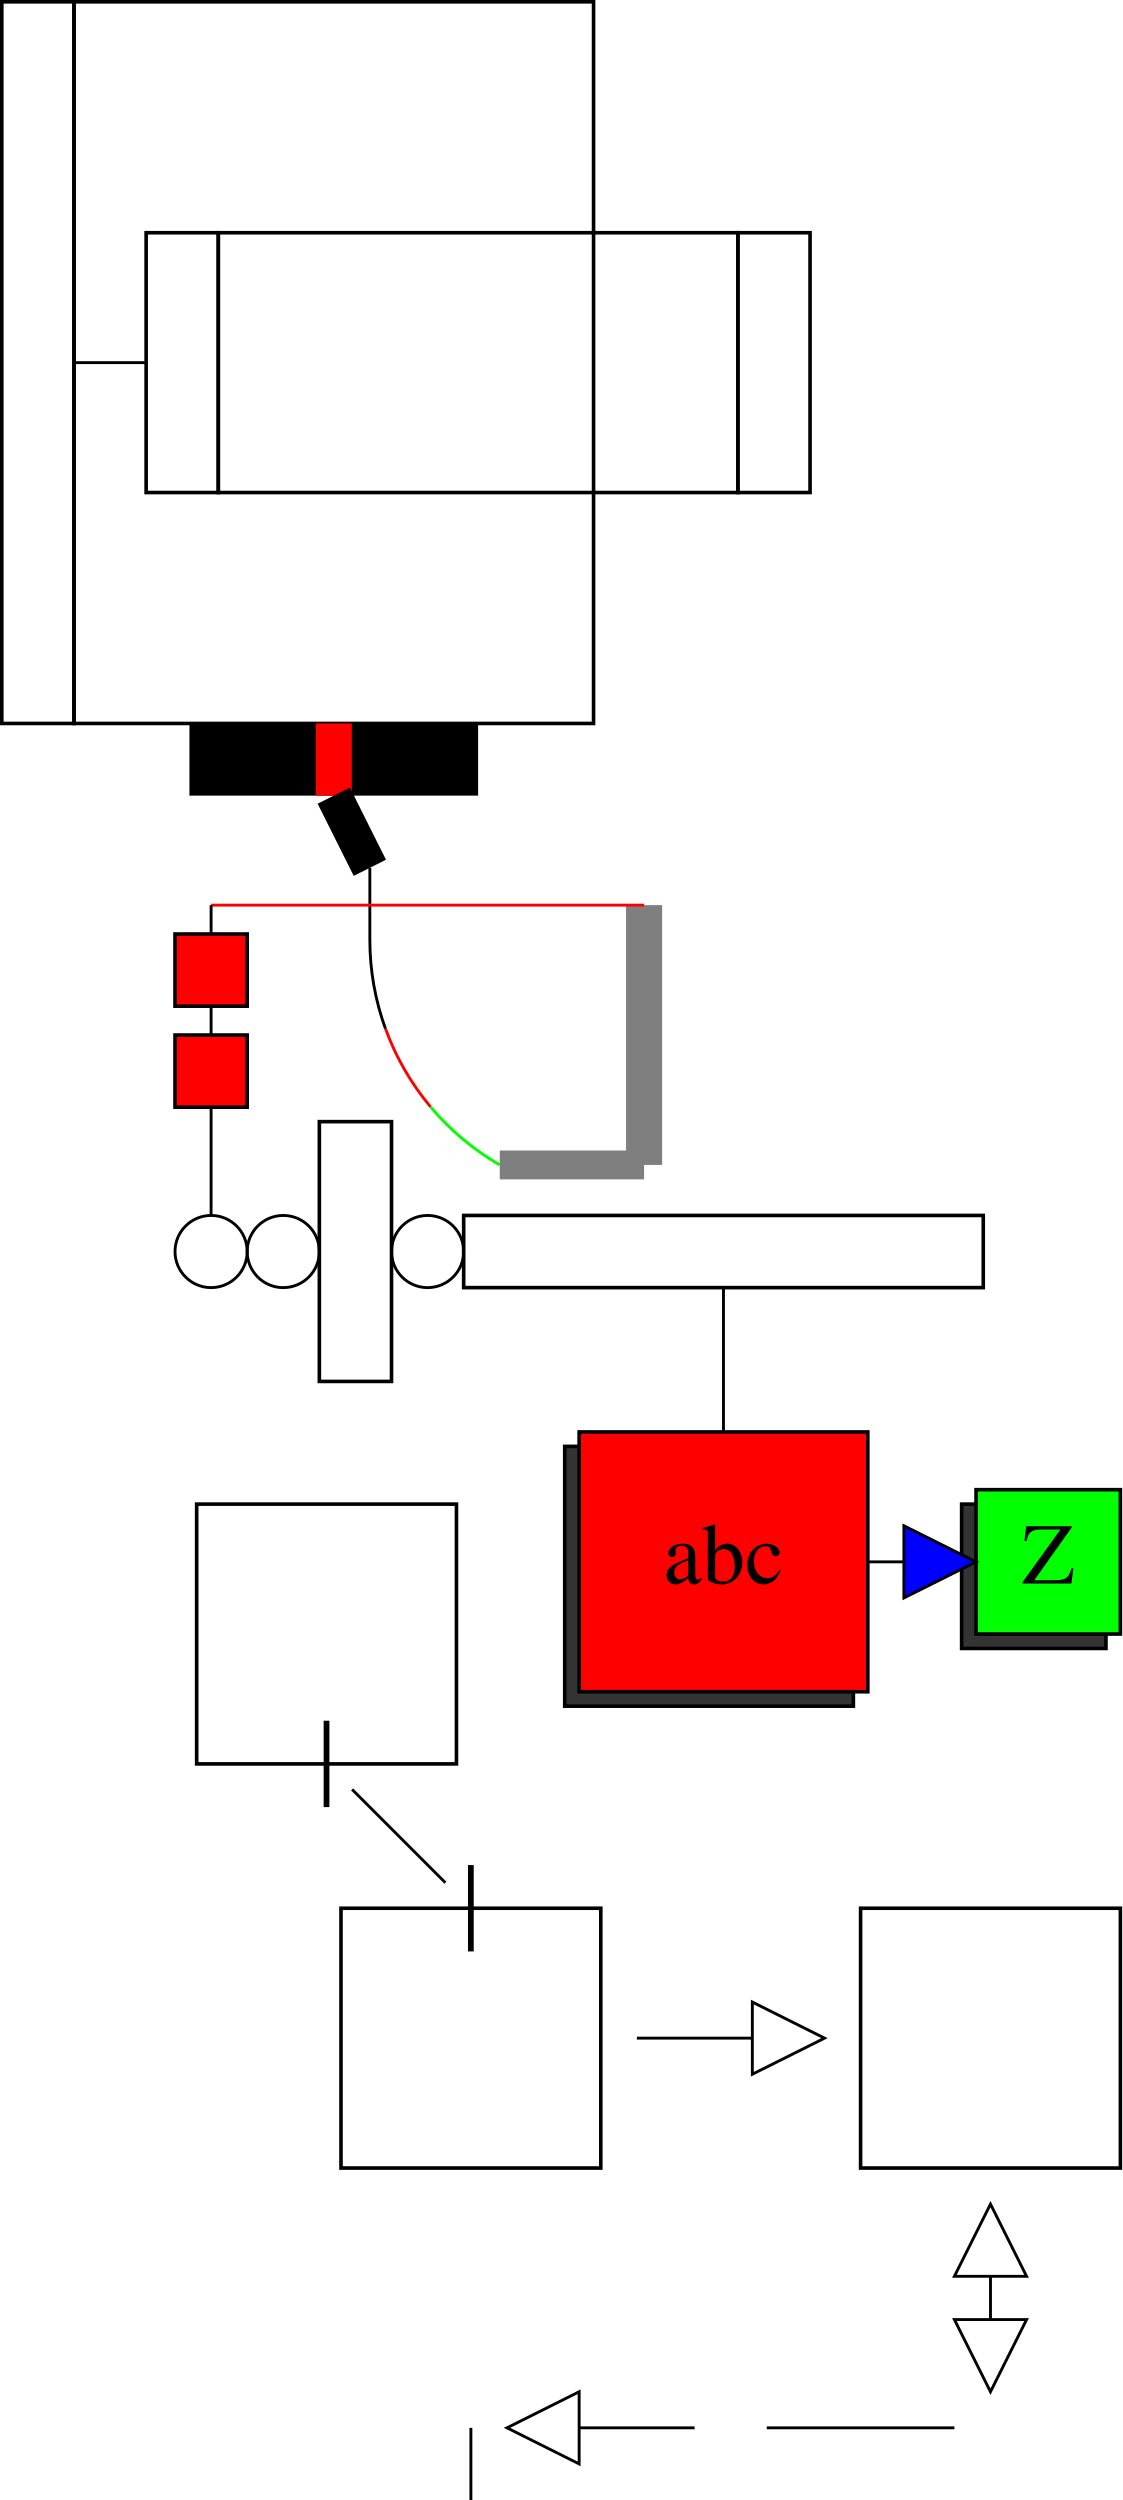
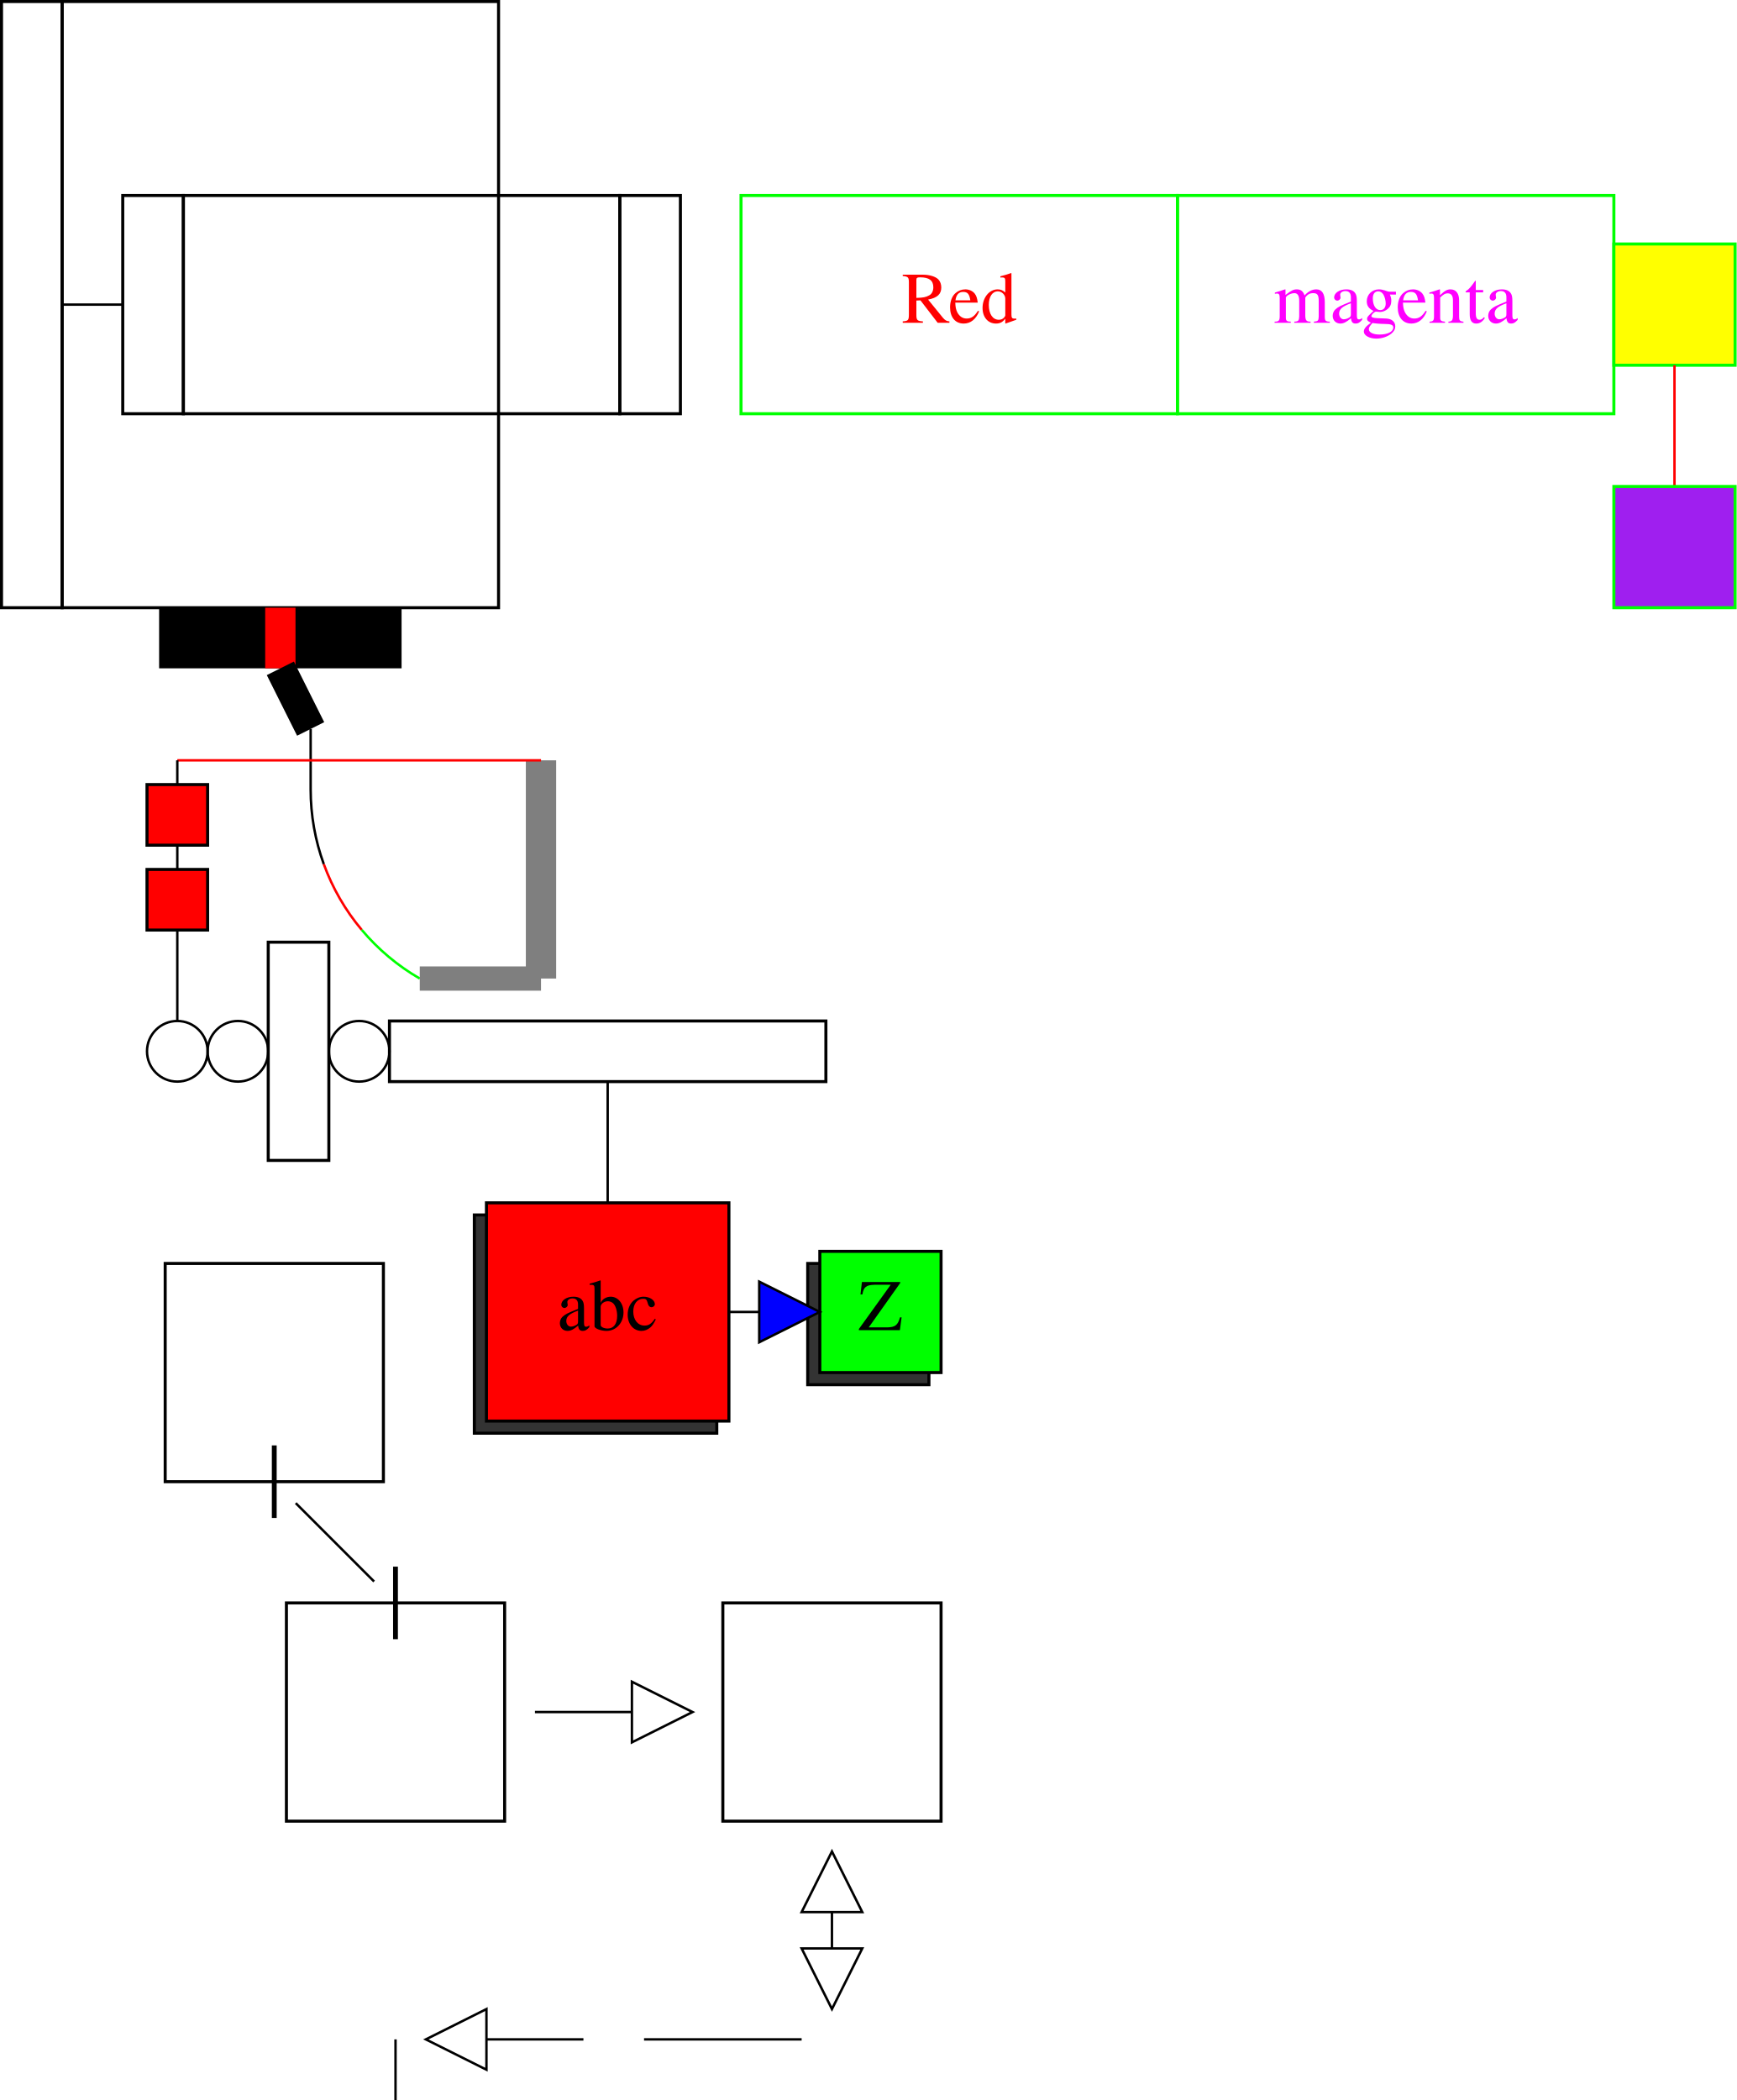
- <svg xmlns="http://www.w3.org/2000/svg" width="155.502" height="346.426" version="1.1">
+ <svg xmlns="http://www.w3.org/2000/svg" width="286.5" height="346.426" version="1.1">
  <g transform="translate(0,346.426)" font-family="Times" font-size="12">
    <rect x="133.252" y="-138" width="20" height="20" fill="#333333" stroke="#000000" stroke-width="0.5" />
    <rect x="78.252" y="-146" width="40" height="36" fill="#333333" stroke="#000000" stroke-width="0.5" />
    <rect x="135.252" y="-140" width="20" height="20" fill="#00FF00" stroke="#000000" stroke-width="0.5" />
    <text x="145.252" y="-127" text-anchor="middle">Z</text>
    <rect x="0.25" y="-346.176" width="10" height="100" fill="none" stroke="#000000" stroke-width="0.5" />
    <path d="M 10.25 -296.176 l 10 0 " fill="none" stroke="#000000" stroke-width="0.4" />
    <rect x="20.25" y="-314.176" width="10" height="36" fill="none" stroke="#000000" stroke-width="0.5" />
    <rect x="30.25" y="-314.176" width="72" height="36" fill="none" stroke="#000000" stroke-width="0.5" />
    <rect x="102.25" y="-314.176" width="10" height="36" fill="none" stroke="#000000" stroke-width="0.5" />
+     <rect x="122.25" y="-314.176" width="72" height="36" fill="none" stroke="#00FF00" stroke-width="0.5" />
+     <text x="158.25" y="-293.176" text-anchor="middle" fill="#FF0000">Red</text>
+     <rect x="194.25" y="-314.176" width="72" height="36" fill="none" stroke="#00FF00" stroke-width="0.5" />
+     <text x="230.25" y="-293.176" text-anchor="middle" fill="#FF00FF">magenta</text>
+     <rect x="266.25" y="-306.176" width="20" height="20" fill="#FFFF00" stroke="#00FF00" stroke-width="0.5" />
+     <path d="M 276.25 -286.176 l 0 20 " fill="none" stroke="#FF0000" stroke-width="0.4" />
+     <rect x="266.25" y="-266.176" width="20" height="20" fill="#9F1FEF" stroke="#00FF00" stroke-width="0.5" />
    <rect x="10.25" y="-346.176" width="72" height="100" fill="none" stroke="#000000" stroke-width="0.5" />
    <path d="M 46.25 -246.176 l 0 10 " fill="none" stroke="#000000" stroke-width="40" />
    <path d="M 46.25 -236.176 l 0 -10 " fill="none" stroke="#FF0000" stroke-width="5" />
    <path d="M 46.25 -236.176 l 5 10 " fill="none" stroke="#000000" stroke-width="5" />
    <path d="M 51.25 -226.176 l 0 10 c -0.001 4.187 0.737 8.378 2.171 12.312 " fill="none" stroke="#000000" stroke-width="0.4" />
    <path d="M 53.422 -203.864 c 1.43 3.935 3.558 7.621 6.251 10.827 " fill="none" stroke="#FF0000" stroke-width="0.4" />
    <path d="M 59.674 -193.036 c 2.689 3.208 5.95 5.944 9.577 8.036 " fill="none" stroke="#00FF00" stroke-width="0.4" />
    <path d="M 69.252 -185 l 20 0 " fill="none" stroke="#7F7F7F" stroke-width="4" />
    <path d="M 89.252 -185 l 0 -36 " fill="none" stroke="#7F7F7F" stroke-width="5" />
    <path d="M 89.252 -221 l -60 0 " fill="none" stroke="#FF0000" stroke-width="0.4" />
    <path d="M 29.252 -221 l 0 4 " fill="none" stroke="#000000" stroke-width="0.4" />
    <rect x="24.252" y="-217" width="10" height="10" fill="#FF0000" stroke="#000000" stroke-width="0.5" />
    <path d="M 29.252 -207 l 0 4 " fill="none" stroke="#000000" stroke-width="0.4" />
    <rect x="24.252" y="-203" width="10" height="10" fill="#FF0000" stroke="#000000" stroke-width="0.5" />
    <path d="M 29.252 -193 l 0 15 " fill="none" stroke="#000000" stroke-width="0.4" />
    <circle cx="29.252" cy="-173" r="5" fill="none" stroke="#000000" stroke-width="0.4" />
    <circle cx="39.252" cy="-173" r="5" fill="none" stroke="#000000" stroke-width="0.4" />
    <rect x="44.252" y="-191" width="10" height="36" fill="none" stroke="#000000" stroke-width="0.5" />
    <circle cx="59.252" cy="-173" r="5" fill="none" stroke="#000000" stroke-width="0.4" />
    <rect x="64.252" y="-178" width="72" height="10" fill="none" stroke="#000000" stroke-width="0.5" />
    <path d="M 100.252 -168 l 0 20 " fill="none" stroke="#000000" stroke-width="0.4" />
    <rect x="80.252" y="-148" width="40" height="36" fill="#FF0000" stroke="#000000" stroke-width="0.5" />
    <text x="100.252" y="-127" text-anchor="middle">abc</text>
    <path d="M 120.252 -130 l 5 0 " fill="none" stroke="#000000" stroke-width="0.4" />
    <path d="M 125.252 -130 l 0 5 l 10 -5 l -10 -5 l 0 5 " fill="#0000FF" stroke="#000000" stroke-width="0.4" />
    <rect x="27.252" y="-138" width="36" height="36" fill="none" stroke="#000000" stroke-width="0.5" />
    <text x="45.252" y="-99" text-anchor="middle">|</text>
    <path d="M 48.787 -98.465 l 12.93 12.93 " fill="none" stroke="#000000" stroke-width="0.4" />
    <rect x="47.252" y="-82" width="36" height="36" fill="none" stroke="#000000" stroke-width="0.5" />
    <text x="65.252" y="-79" text-anchor="middle">|</text>
    <path d="M 88.252 -64 l 16 0 " fill="none" stroke="#000000" stroke-width="0.4" />
    <path d="M 104.252 -64 l 0 5 l 10 -5 l -10 -5 l 0 5 " fill="none" stroke="#000000" stroke-width="0.4" />
    <rect x="119.252" y="-82" width="36" height="36" fill="none" stroke="#000000" stroke-width="0.5" />
    <path d="M 137.252 -31 l 0 6 " fill="none" stroke="#000000" stroke-width="0.4" />
    <path d="M 137.252 -31 l 5 0 l -5 -10 l -5 10 l 5 0 " fill="none" stroke="#000000" stroke-width="0.4" />
    <path d="M 137.252 -25 l -5 0 l 5 10 l 5 -10 l -5 0 " fill="none" stroke="#000000" stroke-width="0.4" />
    <path d="M 132.252 -10 l -26 0 " fill="none" stroke="#000000" stroke-width="0.4" />
    <path d="M 96.252 -10 l -16 0 " fill="none" stroke="#000000" stroke-width="0.4" />
    <path d="M 80.252 -10 l 0 -5 l -10 5 l 10 5 l 0 -5 " fill="none" stroke="#000000" stroke-width="0.4" />
    <path d="M 65.252 -10 l 0 10 " fill="none" stroke="#000000" stroke-width="0.4" />
  </g>
</svg>
